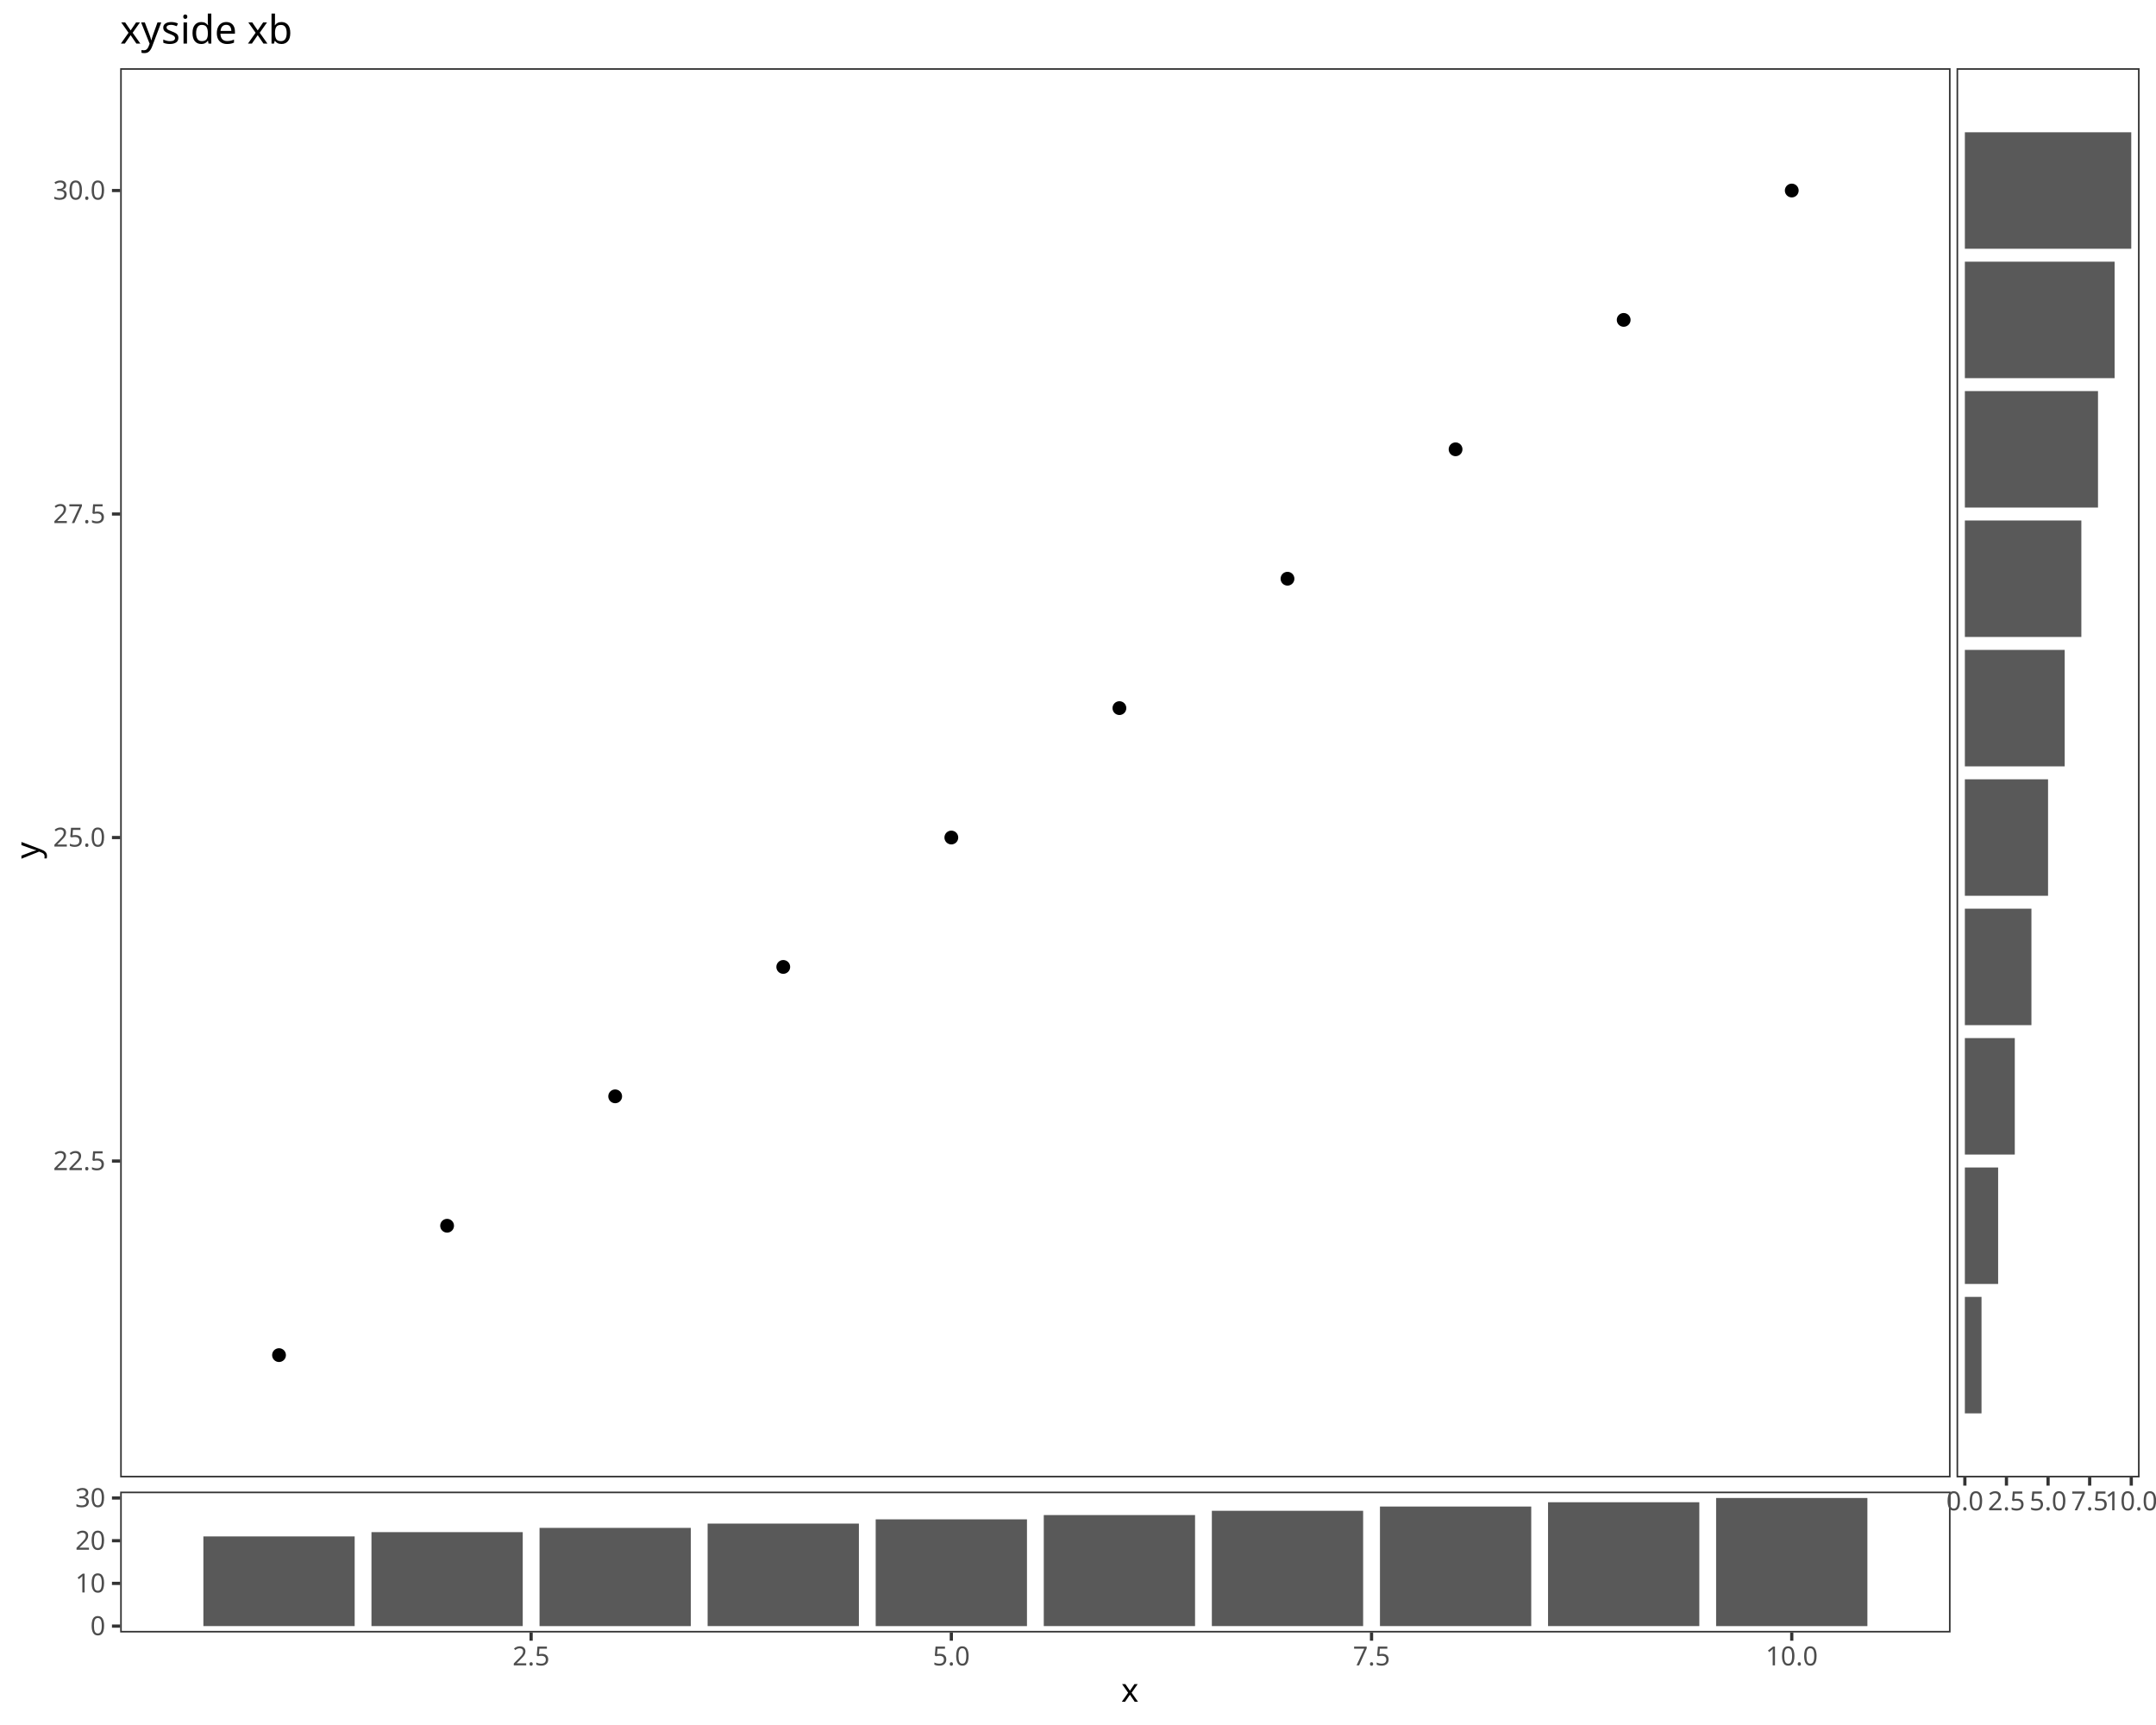
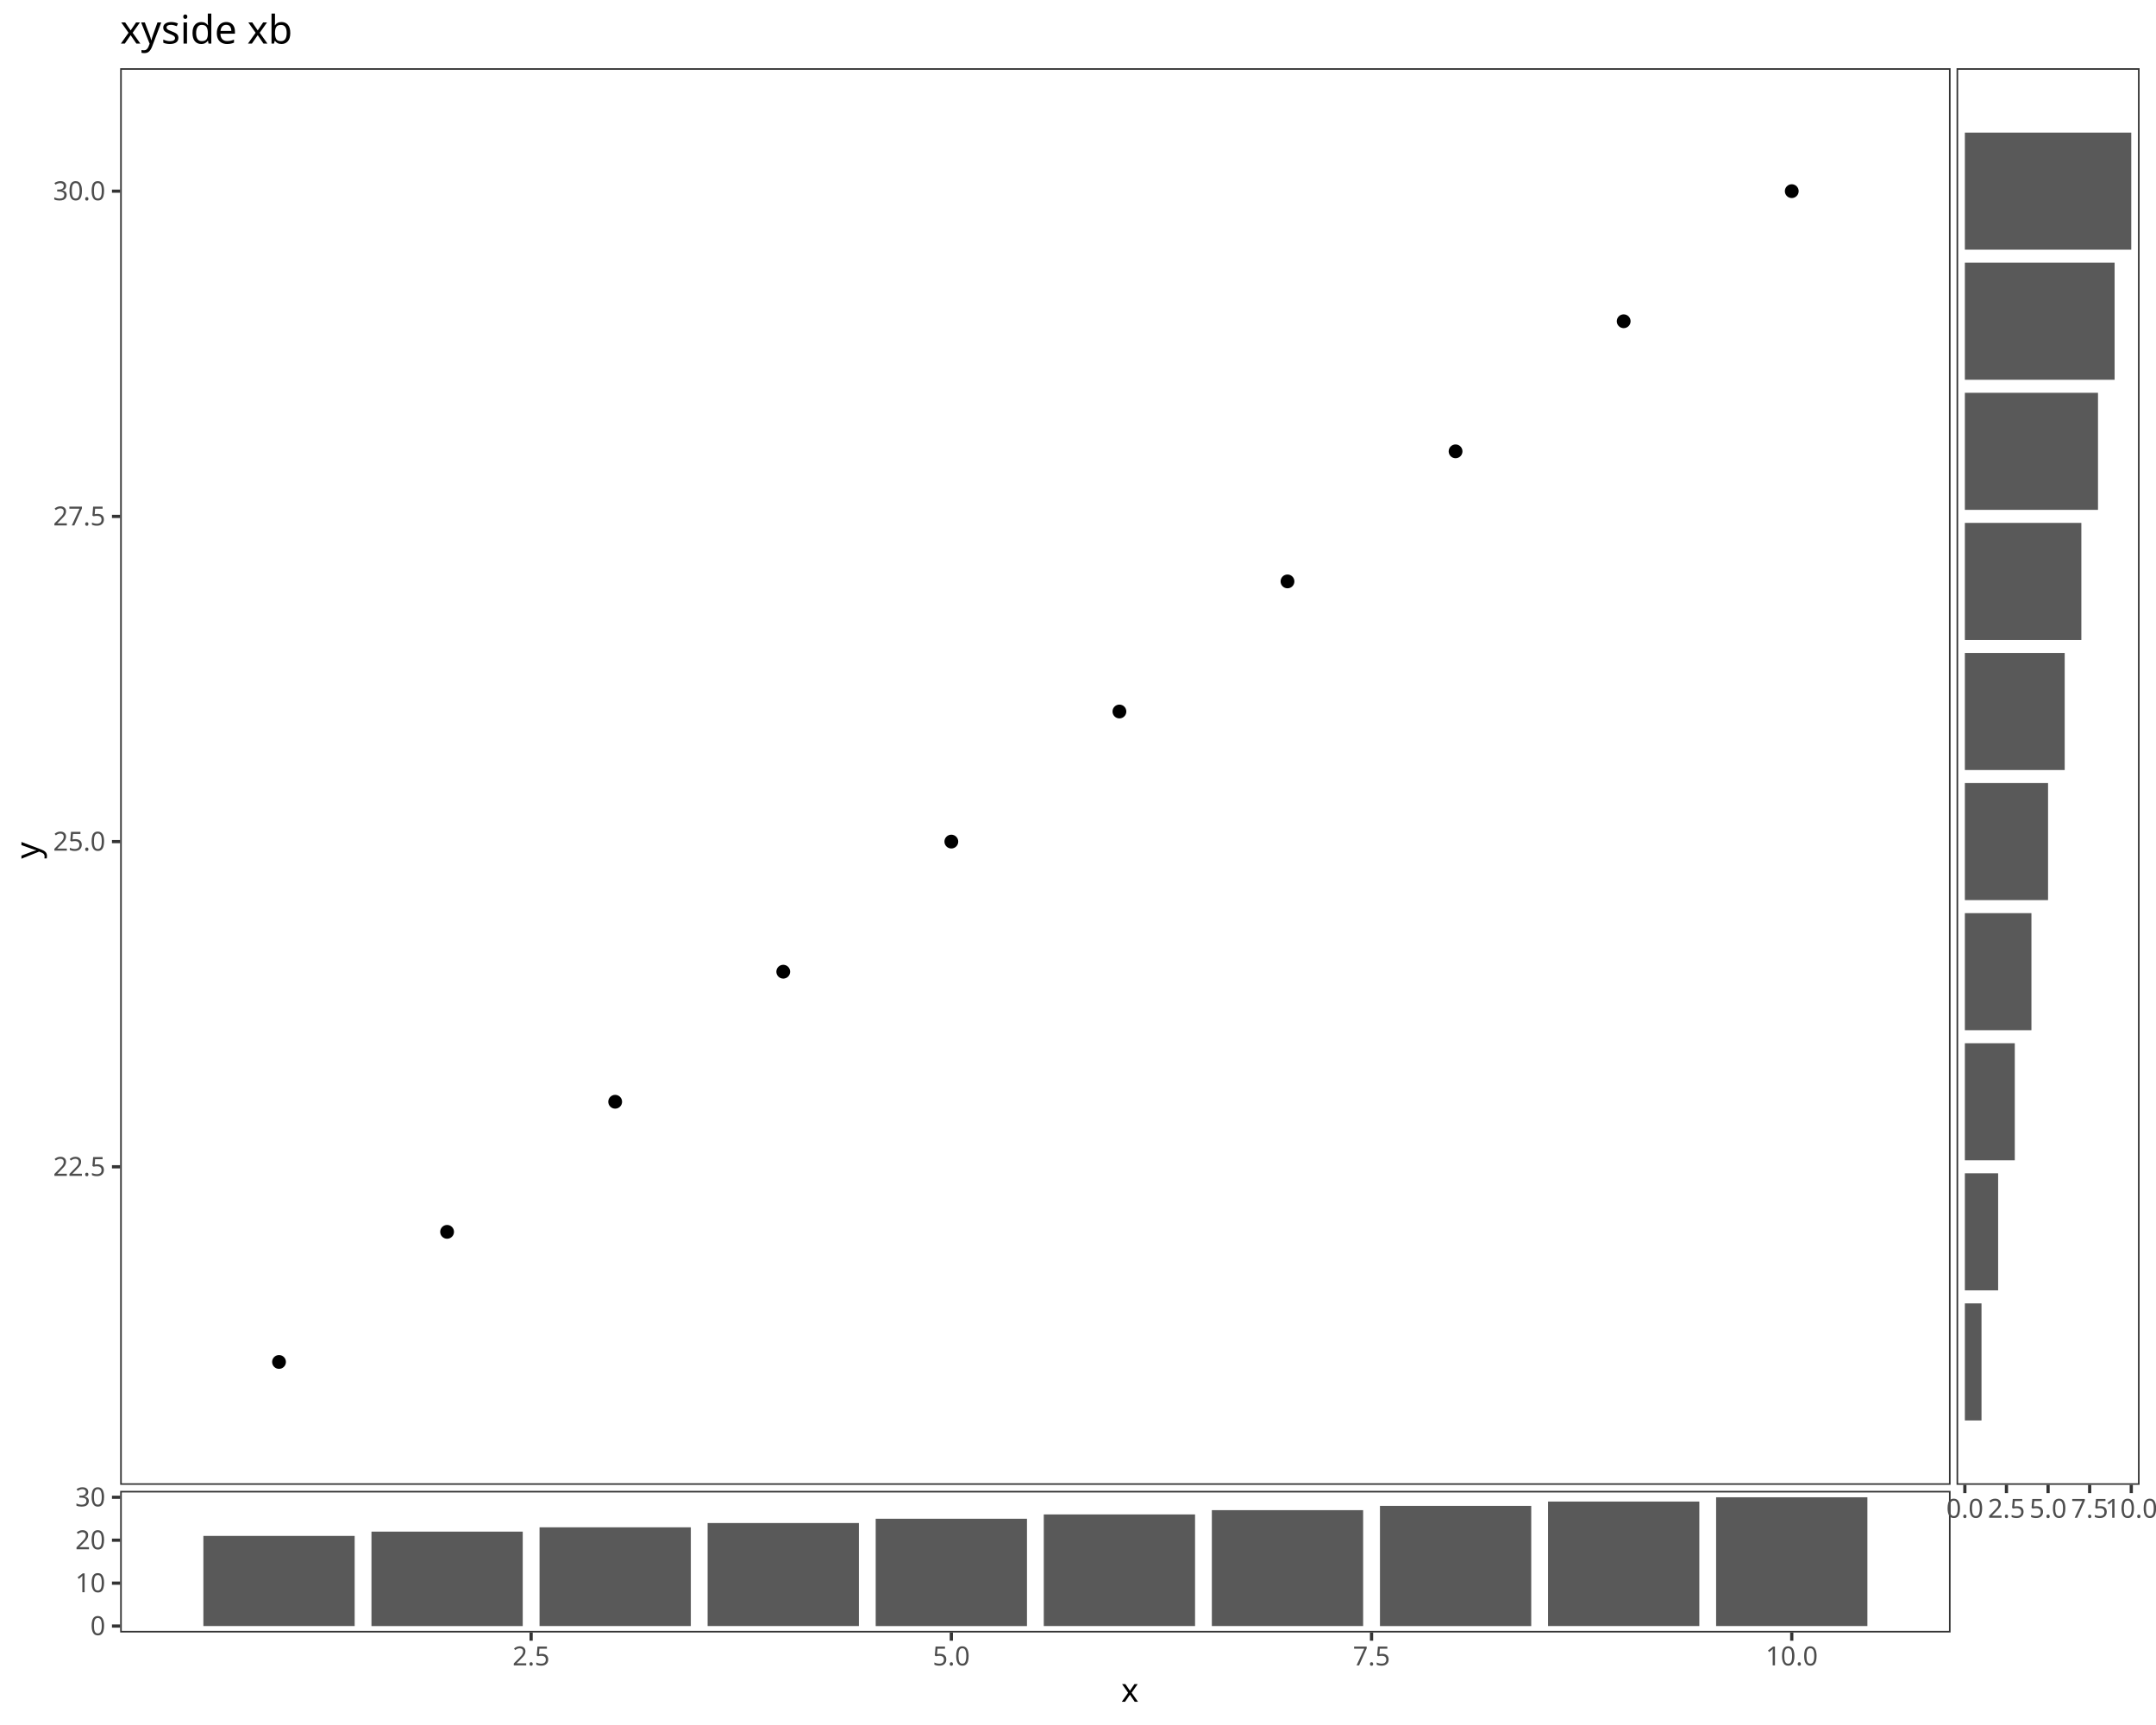
<svg xmlns="http://www.w3.org/2000/svg" class="svglite" data-engine-version="2.0" width="720.00pt" height="576.00pt" viewBox="0 0 720.00 576.00">
  <defs>
    <style type="text/css">
    .svglite line, .svglite polyline, .svglite polygon, .svglite path, .svglite rect, .svglite circle {
      fill: none;
      stroke: #000000;
      stroke-linecap: round;
      stroke-linejoin: round;
      stroke-miterlimit: 10.00;
    }
  </style>
  </defs>
  <rect width="100%" height="100%" style="stroke: none; fill: #FFFFFF;" />
  <defs>
    <clipPath id="cpMC4wMHw3MjAuMDB8MC4wMHw1NzYuMDA=">
      <rect x="0.00" y="0.00" width="720.00" height="576.00" />
    </clipPath>
  </defs>
  <g clip-path="url(#cpMC4wMHw3MjAuMDB8MC4wMHw1NzYuMDA=)">
-     <rect x="0.00" y="0.00" width="720.00" height="576.00" style="stroke-width: 1.07; stroke: #FFFFFF; fill: #FFFFFF;" />
+     <rect x="0" y="0.00" width="720.00" height="576.00" style="stroke-width: 1.07; stroke: #FFFFFF; fill: #FFFFFF;" />
  </g>
  <defs>
-     <clipPath id="cpNDAuMTN8NjUxLjQwfDIyLjc4fDQ5My4zMw==">
-       <rect x="40.13" y="22.78" width="611.27" height="470.54" />
+     <clipPath id="cpNDAuMTN8NjUxLjQwfDIyLjc4fDQ5NS44Mg==">
+       <rect x="40.13" y="22.78" width="611.27" height="473.03" />
    </clipPath>
  </defs>
-   <g clip-path="url(#cpNDAuMTN8NjUxLjQwfDIyLjc4fDQ5My4zMw==)">
-     <rect x="40.13" y="22.78" width="611.27" height="470.54" style="stroke-width: 1.07; stroke: none; fill: #FFFFFF;" />
-     <circle cx="93.18" cy="452.49" r="1.95" style="stroke-width: 0.71; fill: #000000;" />
-     <circle cx="149.31" cy="409.29" r="1.95" style="stroke-width: 0.71; fill: #000000;" />
-     <circle cx="205.44" cy="366.08" r="1.95" style="stroke-width: 0.71; fill: #000000;" />
-     <circle cx="261.57" cy="322.87" r="1.95" style="stroke-width: 0.71; fill: #000000;" />
-     <circle cx="317.70" cy="279.66" r="1.95" style="stroke-width: 0.71; fill: #000000;" />
-     <circle cx="373.83" cy="236.45" r="1.95" style="stroke-width: 0.71; fill: #000000;" />
-     <circle cx="429.96" cy="193.24" r="1.95" style="stroke-width: 0.71; fill: #000000;" />
-     <circle cx="486.09" cy="150.03" r="1.95" style="stroke-width: 0.71; fill: #000000;" />
-     <circle cx="542.23" cy="106.82" r="1.95" style="stroke-width: 0.71; fill: #000000;" />
-     <circle cx="598.36" cy="63.62" r="1.95" style="stroke-width: 0.71; fill: #000000;" />
-     <rect x="40.13" y="22.78" width="611.27" height="470.54" style="stroke-width: 1.07; stroke: #333333;" />
+   <g clip-path="url(#cpNDAuMTN8NjUxLjQwfDIyLjc4fDQ5NS44Mg==)">
+     <rect x="40.13" y="22.78" width="611.27" height="473.03" style="stroke-width: 1.07; stroke: none; fill: #FFFFFF;" />
+     <circle cx="93.18" cy="454.77" r="1.95" style="stroke-width: 0.71; fill: #000000;" />
+     <circle cx="149.31" cy="411.33" r="1.95" style="stroke-width: 0.71; fill: #000000;" />
+     <circle cx="205.44" cy="367.89" r="1.95" style="stroke-width: 0.71; fill: #000000;" />
+     <circle cx="261.57" cy="324.46" r="1.95" style="stroke-width: 0.71; fill: #000000;" />
+     <circle cx="317.70" cy="281.02" r="1.95" style="stroke-width: 0.71; fill: #000000;" />
+     <circle cx="373.83" cy="237.58" r="1.95" style="stroke-width: 0.71; fill: #000000;" />
+     <circle cx="429.96" cy="194.14" r="1.95" style="stroke-width: 0.71; fill: #000000;" />
+     <circle cx="486.09" cy="150.71" r="1.95" style="stroke-width: 0.71; fill: #000000;" />
+     <circle cx="542.23" cy="107.27" r="1.95" style="stroke-width: 0.71; fill: #000000;" />
+     <circle cx="598.36" cy="63.83" r="1.95" style="stroke-width: 0.71; fill: #000000;" />
+     <rect x="40.13" y="22.78" width="611.27" height="473.03" style="stroke-width: 1.07; stroke: #333333;" />
  </g>
  <g clip-path="url(#cpMC4wMHw3MjAuMDB8MC4wMHw1NzYuMDA=)">
</g>
  <defs>
-     <clipPath id="cpNDAuMTN8NjUxLjQwfDQ5OC4wNnw1NDUuMTE=">
-       <rect x="40.13" y="498.06" width="611.27" height="47.05" />
+     <clipPath id="cpNDAuMTN8NjUxLjQwfDQ5Ny44MXw1NDUuMTE=">
+       <rect x="40.13" y="497.81" width="611.27" height="47.30" />
    </clipPath>
  </defs>
-   <g clip-path="url(#cpNDAuMTN8NjUxLjQwfDQ5OC4wNnw1NDUuMTE=)">
-     <rect x="40.13" y="498.06" width="611.27" height="47.05" style="stroke-width: 1.07; stroke: none; fill: #FFFFFF;" />
-     <rect x="67.92" y="513.03" width="50.52" height="29.94" style="stroke-width: 1.07; stroke: none; stroke-linecap: butt; stroke-linejoin: miter; fill: #595959;" />
-     <rect x="124.05" y="511.60" width="50.52" height="31.37" style="stroke-width: 1.07; stroke: none; stroke-linecap: butt; stroke-linejoin: miter; fill: #595959;" />
-     <rect x="180.18" y="510.18" width="50.52" height="32.80" style="stroke-width: 1.07; stroke: none; stroke-linecap: butt; stroke-linejoin: miter; fill: #595959;" />
-     <rect x="236.31" y="508.75" width="50.52" height="34.22" style="stroke-width: 1.07; stroke: none; stroke-linecap: butt; stroke-linejoin: miter; fill: #595959;" />
-     <rect x="292.44" y="507.33" width="50.52" height="35.65" style="stroke-width: 1.07; stroke: none; stroke-linecap: butt; stroke-linejoin: miter; fill: #595959;" />
-     <rect x="348.57" y="505.90" width="50.52" height="37.07" style="stroke-width: 1.07; stroke: none; stroke-linecap: butt; stroke-linejoin: miter; fill: #595959;" />
-     <rect x="404.70" y="504.47" width="50.52" height="38.50" style="stroke-width: 1.07; stroke: none; stroke-linecap: butt; stroke-linejoin: miter; fill: #595959;" />
-     <rect x="460.84" y="503.05" width="50.52" height="39.92" style="stroke-width: 1.07; stroke: none; stroke-linecap: butt; stroke-linejoin: miter; fill: #595959;" />
-     <rect x="516.97" y="501.62" width="50.52" height="41.35" style="stroke-width: 1.07; stroke: none; stroke-linecap: butt; stroke-linejoin: miter; fill: #595959;" />
-     <rect x="573.10" y="500.20" width="50.52" height="42.78" style="stroke-width: 1.07; stroke: none; stroke-linecap: butt; stroke-linejoin: miter; fill: #595959;" />
-     <rect x="40.13" y="498.06" width="611.27" height="47.05" style="stroke-width: 1.07; stroke: #333333;" />
+   <g clip-path="url(#cpNDAuMTN8NjUxLjQwfDQ5Ny44MXw1NDUuMTE=)">
+     <rect x="40.13" y="497.81" width="611.27" height="47.30" style="stroke-width: 1.07; stroke: none; fill: #FFFFFF;" />
+     <rect x="67.92" y="512.86" width="50.52" height="30.10" style="stroke-width: 1.07; stroke: none; stroke-linecap: butt; stroke-linejoin: miter; fill: #595959;" />
+     <rect x="124.05" y="511.43" width="50.52" height="31.54" style="stroke-width: 1.07; stroke: none; stroke-linecap: butt; stroke-linejoin: miter; fill: #595959;" />
+     <rect x="180.18" y="509.99" width="50.52" height="32.97" style="stroke-width: 1.07; stroke: none; stroke-linecap: butt; stroke-linejoin: miter; fill: #595959;" />
+     <rect x="236.31" y="508.56" width="50.52" height="34.40" style="stroke-width: 1.07; stroke: none; stroke-linecap: butt; stroke-linejoin: miter; fill: #595959;" />
+     <rect x="292.44" y="507.13" width="50.52" height="35.84" style="stroke-width: 1.07; stroke: none; stroke-linecap: butt; stroke-linejoin: miter; fill: #595959;" />
+     <rect x="348.57" y="505.69" width="50.52" height="37.27" style="stroke-width: 1.07; stroke: none; stroke-linecap: butt; stroke-linejoin: miter; fill: #595959;" />
+     <rect x="404.70" y="504.26" width="50.52" height="38.70" style="stroke-width: 1.07; stroke: none; stroke-linecap: butt; stroke-linejoin: miter; fill: #595959;" />
+     <rect x="460.84" y="502.83" width="50.52" height="40.14" style="stroke-width: 1.07; stroke: none; stroke-linecap: butt; stroke-linejoin: miter; fill: #595959;" />
+     <rect x="516.97" y="501.39" width="50.52" height="41.57" style="stroke-width: 1.07; stroke: none; stroke-linecap: butt; stroke-linejoin: miter; fill: #595959;" />
+     <rect x="573.10" y="499.96" width="50.52" height="43.00" style="stroke-width: 1.07; stroke: none; stroke-linecap: butt; stroke-linejoin: miter; fill: #595959;" />
+     <rect x="40.13" y="497.81" width="611.27" height="47.30" style="stroke-width: 1.07; stroke: #333333;" />
  </g>
  <g clip-path="url(#cpMC4wMHw3MjAuMDB8MC4wMHw1NzYuMDA=)">
</g>
  <defs>
-     <clipPath id="cpNjUzLjM5fDcxNC41MnwyMi43OHw0OTMuMzM=">
-       <rect x="653.39" y="22.78" width="61.13" height="470.54" />
+     <clipPath id="cpNjUzLjM5fDcxNC41MnwyMi43OHw0OTUuODI=">
+       <rect x="653.39" y="22.78" width="61.13" height="473.03" />
    </clipPath>
  </defs>
-   <g clip-path="url(#cpNjUzLjM5fDcxNC41MnwyMi43OHw0OTMuMzM=)">
-     <rect x="653.39" y="22.78" width="61.13" height="470.54" style="stroke-width: 1.07; stroke: none; fill: #FFFFFF;" />
-     <rect x="656.17" y="433.05" width="5.56" height="38.89" style="stroke-width: 1.07; stroke: none; stroke-linecap: butt; stroke-linejoin: miter; fill: #595959;" />
-     <rect x="656.17" y="389.84" width="11.11" height="38.89" style="stroke-width: 1.07; stroke: none; stroke-linecap: butt; stroke-linejoin: miter; fill: #595959;" />
-     <rect x="656.17" y="346.63" width="16.67" height="38.89" style="stroke-width: 1.07; stroke: none; stroke-linecap: butt; stroke-linejoin: miter; fill: #595959;" />
-     <rect x="656.17" y="303.42" width="22.23" height="38.89" style="stroke-width: 1.07; stroke: none; stroke-linecap: butt; stroke-linejoin: miter; fill: #595959;" />
-     <rect x="656.17" y="260.22" width="27.78" height="38.89" style="stroke-width: 1.07; stroke: none; stroke-linecap: butt; stroke-linejoin: miter; fill: #595959;" />
-     <rect x="656.17" y="217.01" width="33.34" height="38.89" style="stroke-width: 1.07; stroke: none; stroke-linecap: butt; stroke-linejoin: miter; fill: #595959;" />
-     <rect x="656.17" y="173.80" width="38.90" height="38.89" style="stroke-width: 1.07; stroke: none; stroke-linecap: butt; stroke-linejoin: miter; fill: #595959;" />
-     <rect x="656.17" y="130.59" width="44.46" height="38.89" style="stroke-width: 1.07; stroke: none; stroke-linecap: butt; stroke-linejoin: miter; fill: #595959;" />
-     <rect x="656.17" y="87.38" width="50.01" height="38.89" style="stroke-width: 1.07; stroke: none; stroke-linecap: butt; stroke-linejoin: miter; fill: #595959;" />
-     <rect x="656.17" y="44.17" width="55.57" height="38.89" style="stroke-width: 1.07; stroke: none; stroke-linecap: butt; stroke-linejoin: miter; fill: #595959;" />
-     <rect x="653.39" y="22.78" width="61.13" height="470.54" style="stroke-width: 1.07; stroke: #333333;" />
+   <g clip-path="url(#cpNjUzLjM5fDcxNC41MnwyMi43OHw0OTUuODI=)">
+     <rect x="653.39" y="22.78" width="61.13" height="473.03" style="stroke-width: 1.07; stroke: none; fill: #FFFFFF;" />
+     <rect x="656.17" y="435.22" width="5.56" height="39.09" style="stroke-width: 1.07; stroke: none; stroke-linecap: butt; stroke-linejoin: miter; fill: #595959;" />
+     <rect x="656.17" y="391.78" width="11.11" height="39.09" style="stroke-width: 1.07; stroke: none; stroke-linecap: butt; stroke-linejoin: miter; fill: #595959;" />
+     <rect x="656.17" y="348.35" width="16.67" height="39.09" style="stroke-width: 1.07; stroke: none; stroke-linecap: butt; stroke-linejoin: miter; fill: #595959;" />
+     <rect x="656.17" y="304.91" width="22.23" height="39.09" style="stroke-width: 1.07; stroke: none; stroke-linecap: butt; stroke-linejoin: miter; fill: #595959;" />
+     <rect x="656.17" y="261.47" width="27.78" height="39.09" style="stroke-width: 1.07; stroke: none; stroke-linecap: butt; stroke-linejoin: miter; fill: #595959;" />
+     <rect x="656.17" y="218.03" width="33.34" height="39.09" style="stroke-width: 1.07; stroke: none; stroke-linecap: butt; stroke-linejoin: miter; fill: #595959;" />
+     <rect x="656.17" y="174.60" width="38.90" height="39.09" style="stroke-width: 1.07; stroke: none; stroke-linecap: butt; stroke-linejoin: miter; fill: #595959;" />
+     <rect x="656.17" y="131.16" width="44.46" height="39.09" style="stroke-width: 1.07; stroke: none; stroke-linecap: butt; stroke-linejoin: miter; fill: #595959;" />
+     <rect x="656.17" y="87.72" width="50.01" height="39.09" style="stroke-width: 1.07; stroke: none; stroke-linecap: butt; stroke-linejoin: miter; fill: #595959;" />
+     <rect x="656.17" y="44.28" width="55.57" height="39.09" style="stroke-width: 1.07; stroke: none; stroke-linecap: butt; stroke-linejoin: miter; fill: #595959;" />
+     <rect x="653.39" y="22.78" width="61.13" height="473.03" style="stroke-width: 1.07; stroke: #333333;" />
  </g>
  <g clip-path="url(#cpMC4wMHw3MjAuMDB8MC4wMHw1NzYuMDA=)">
</g>
  <defs>
-     <clipPath id="cpNjUzLjM5fDcxNC41Mnw0OTguMDZ8NTQ1LjEx">
-       <rect x="653.39" y="498.06" width="61.13" height="47.05" />
+     <clipPath id="cpNjUzLjM5fDcxNC41Mnw0OTcuODF8NTQ1LjEx">
+       <rect x="653.39" y="497.81" width="61.13" height="47.30" />
    </clipPath>
  </defs>
-   <g clip-path="url(#cpNjUzLjM5fDcxNC41Mnw0OTguMDZ8NTQ1LjEx)">
+   <g clip-path="url(#cpNjUzLjM5fDcxNC41Mnw0OTcuODF8NTQ1LjEx)">
</g>
  <g clip-path="url(#cpMC4wMHw3MjAuMDB8MC4wMHw1NzYuMDA=)">
    <polyline points="177.37,547.85 177.37,545.11 " style="stroke-width: 1.07; stroke: #333333; stroke-linecap: butt;" />
    <polyline points="317.70,547.85 317.70,545.11 " style="stroke-width: 1.07; stroke: #333333; stroke-linecap: butt;" />
    <polyline points="458.03,547.85 458.03,545.11 " style="stroke-width: 1.07; stroke: #333333; stroke-linecap: butt;" />
    <polyline points="598.36,547.85 598.36,545.11 " style="stroke-width: 1.07; stroke: #333333; stroke-linecap: butt;" />
    <text x="177.37" y="556.10" text-anchor="middle" style="font-size: 8.80px; fill: #4D4D4D; font-family: sans;" textLength="12.23px" lengthAdjust="spacingAndGlyphs">2.5</text>
    <text x="317.70" y="556.10" text-anchor="middle" style="font-size: 8.80px; fill: #4D4D4D; font-family: sans;" textLength="12.23px" lengthAdjust="spacingAndGlyphs">5.0</text>
    <text x="458.03" y="556.10" text-anchor="middle" style="font-size: 8.80px; fill: #4D4D4D; font-family: sans;" textLength="12.23px" lengthAdjust="spacingAndGlyphs">7.5</text>
    <text x="598.36" y="556.10" text-anchor="middle" style="font-size: 8.80px; fill: #4D4D4D; font-family: sans;" textLength="17.13px" lengthAdjust="spacingAndGlyphs">10.0</text>
-     <polyline points="656.17,496.07 656.17,493.33 " style="stroke-width: 1.07; stroke: #333333; stroke-linecap: butt;" />
-     <polyline points="670.06,496.07 670.06,493.33 " style="stroke-width: 1.07; stroke: #333333; stroke-linecap: butt;" />
-     <polyline points="683.96,496.07 683.96,493.33 " style="stroke-width: 1.07; stroke: #333333; stroke-linecap: butt;" />
-     <polyline points="697.85,496.07 697.85,493.33 " style="stroke-width: 1.07; stroke: #333333; stroke-linecap: butt;" />
-     <polyline points="711.74,496.07 711.74,493.33 " style="stroke-width: 1.07; stroke: #333333; stroke-linecap: butt;" />
-     <text x="656.17" y="504.31" text-anchor="middle" style="font-size: 8.80px; fill: #4D4D4D; font-family: sans;" textLength="12.23px" lengthAdjust="spacingAndGlyphs">0.0</text>
-     <text x="670.06" y="504.31" text-anchor="middle" style="font-size: 8.80px; fill: #4D4D4D; font-family: sans;" textLength="12.23px" lengthAdjust="spacingAndGlyphs">2.5</text>
-     <text x="683.96" y="504.31" text-anchor="middle" style="font-size: 8.80px; fill: #4D4D4D; font-family: sans;" textLength="12.23px" lengthAdjust="spacingAndGlyphs">5.0</text>
-     <text x="697.85" y="504.31" text-anchor="middle" style="font-size: 8.80px; fill: #4D4D4D; font-family: sans;" textLength="12.23px" lengthAdjust="spacingAndGlyphs">7.5</text>
-     <text x="711.74" y="504.31" text-anchor="middle" style="font-size: 8.80px; fill: #4D4D4D; font-family: sans;" textLength="17.13px" lengthAdjust="spacingAndGlyphs">10.0</text>
-     <text x="35.20" y="390.71" text-anchor="end" style="font-size: 8.80px; fill: #4D4D4D; font-family: sans;" textLength="17.13px" lengthAdjust="spacingAndGlyphs">22.5</text>
-     <text x="35.20" y="282.69" text-anchor="end" style="font-size: 8.80px; fill: #4D4D4D; font-family: sans;" textLength="17.13px" lengthAdjust="spacingAndGlyphs">25.0</text>
-     <text x="35.20" y="174.67" text-anchor="end" style="font-size: 8.80px; fill: #4D4D4D; font-family: sans;" textLength="17.13px" lengthAdjust="spacingAndGlyphs">27.5</text>
-     <text x="35.20" y="66.64" text-anchor="end" style="font-size: 8.80px; fill: #4D4D4D; font-family: sans;" textLength="17.13px" lengthAdjust="spacingAndGlyphs">30.0</text>
-     <polyline points="37.39,387.68 40.13,387.68 " style="stroke-width: 1.07; stroke: #333333; stroke-linecap: butt;" />
-     <polyline points="37.39,279.66 40.13,279.66 " style="stroke-width: 1.07; stroke: #333333; stroke-linecap: butt;" />
-     <polyline points="37.39,171.64 40.13,171.64 " style="stroke-width: 1.07; stroke: #333333; stroke-linecap: butt;" />
-     <polyline points="37.39,63.62 40.13,63.62 " style="stroke-width: 1.07; stroke: #333333; stroke-linecap: butt;" />
-     <text x="35.20" y="546.00" text-anchor="end" style="font-size: 8.80px; fill: #4D4D4D; font-family: sans;" textLength="4.89px" lengthAdjust="spacingAndGlyphs">0</text>
-     <text x="35.20" y="531.74" text-anchor="end" style="font-size: 8.80px; fill: #4D4D4D; font-family: sans;" textLength="9.79px" lengthAdjust="spacingAndGlyphs">10</text>
-     <text x="35.20" y="517.48" text-anchor="end" style="font-size: 8.80px; fill: #4D4D4D; font-family: sans;" textLength="9.79px" lengthAdjust="spacingAndGlyphs">20</text>
-     <text x="35.20" y="503.23" text-anchor="end" style="font-size: 8.80px; fill: #4D4D4D; font-family: sans;" textLength="9.79px" lengthAdjust="spacingAndGlyphs">30</text>
-     <polyline points="37.39,542.97 40.13,542.97 " style="stroke-width: 1.07; stroke: #333333; stroke-linecap: butt;" />
-     <polyline points="37.39,528.71 40.13,528.71 " style="stroke-width: 1.07; stroke: #333333; stroke-linecap: butt;" />
-     <polyline points="37.39,514.46 40.13,514.46 " style="stroke-width: 1.07; stroke: #333333; stroke-linecap: butt;" />
-     <polyline points="37.39,500.20 40.13,500.20 " style="stroke-width: 1.07; stroke: #333333; stroke-linecap: butt;" />
+     <polyline points="656.17,498.56 656.17,495.82 " style="stroke-width: 1.07; stroke: #333333; stroke-linecap: butt;" />
+     <polyline points="670.06,498.56 670.06,495.82 " style="stroke-width: 1.07; stroke: #333333; stroke-linecap: butt;" />
+     <polyline points="683.96,498.56 683.96,495.82 " style="stroke-width: 1.07; stroke: #333333; stroke-linecap: butt;" />
+     <polyline points="697.85,498.56 697.85,495.82 " style="stroke-width: 1.07; stroke: #333333; stroke-linecap: butt;" />
+     <polyline points="711.74,498.56 711.74,495.82 " style="stroke-width: 1.07; stroke: #333333; stroke-linecap: butt;" />
+     <text x="656.17" y="506.80" text-anchor="middle" style="font-size: 8.80px; fill: #4D4D4D; font-family: sans;" textLength="12.23px" lengthAdjust="spacingAndGlyphs">0.0</text>
+     <text x="670.06" y="506.80" text-anchor="middle" style="font-size: 8.80px; fill: #4D4D4D; font-family: sans;" textLength="12.23px" lengthAdjust="spacingAndGlyphs">2.5</text>
+     <text x="683.96" y="506.80" text-anchor="middle" style="font-size: 8.80px; fill: #4D4D4D; font-family: sans;" textLength="12.23px" lengthAdjust="spacingAndGlyphs">5.0</text>
+     <text x="697.85" y="506.80" text-anchor="middle" style="font-size: 8.80px; fill: #4D4D4D; font-family: sans;" textLength="12.23px" lengthAdjust="spacingAndGlyphs">7.5</text>
+     <text x="711.74" y="506.80" text-anchor="middle" style="font-size: 8.80px; fill: #4D4D4D; font-family: sans;" textLength="17.13px" lengthAdjust="spacingAndGlyphs">10.0</text>
+     <text x="35.20" y="392.64" text-anchor="end" style="font-size: 8.80px; fill: #4D4D4D; font-family: sans;" textLength="17.13px" lengthAdjust="spacingAndGlyphs">22.5</text>
+     <text x="35.20" y="284.05" text-anchor="end" style="font-size: 8.80px; fill: #4D4D4D; font-family: sans;" textLength="17.13px" lengthAdjust="spacingAndGlyphs">25.0</text>
+     <text x="35.20" y="175.45" text-anchor="end" style="font-size: 8.80px; fill: #4D4D4D; font-family: sans;" textLength="17.13px" lengthAdjust="spacingAndGlyphs">27.5</text>
+     <text x="35.20" y="66.86" text-anchor="end" style="font-size: 8.80px; fill: #4D4D4D; font-family: sans;" textLength="17.13px" lengthAdjust="spacingAndGlyphs">30.0</text>
+     <polyline points="37.39,389.61 40.13,389.61 " style="stroke-width: 1.07; stroke: #333333; stroke-linecap: butt;" />
+     <polyline points="37.39,281.02 40.13,281.02 " style="stroke-width: 1.07; stroke: #333333; stroke-linecap: butt;" />
+     <polyline points="37.39,172.43 40.13,172.43 " style="stroke-width: 1.07; stroke: #333333; stroke-linecap: butt;" />
+     <polyline points="37.39,63.83 40.13,63.83 " style="stroke-width: 1.07; stroke: #333333; stroke-linecap: butt;" />
+     <text x="35.20" y="545.99" text-anchor="end" style="font-size: 8.80px; fill: #4D4D4D; font-family: sans;" textLength="4.89px" lengthAdjust="spacingAndGlyphs">0</text>
+     <text x="35.20" y="531.66" text-anchor="end" style="font-size: 8.80px; fill: #4D4D4D; font-family: sans;" textLength="9.79px" lengthAdjust="spacingAndGlyphs">10</text>
+     <text x="35.20" y="517.32" text-anchor="end" style="font-size: 8.80px; fill: #4D4D4D; font-family: sans;" textLength="9.79px" lengthAdjust="spacingAndGlyphs">20</text>
+     <text x="35.20" y="502.99" text-anchor="end" style="font-size: 8.80px; fill: #4D4D4D; font-family: sans;" textLength="9.79px" lengthAdjust="spacingAndGlyphs">30</text>
+     <polyline points="37.39,542.96 40.13,542.96 " style="stroke-width: 1.07; stroke: #333333; stroke-linecap: butt;" />
+     <polyline points="37.39,528.63 40.13,528.63 " style="stroke-width: 1.07; stroke: #333333; stroke-linecap: butt;" />
+     <polyline points="37.39,514.29 40.13,514.29 " style="stroke-width: 1.07; stroke: #333333; stroke-linecap: butt;" />
+     <polyline points="37.39,499.96 40.13,499.96 " style="stroke-width: 1.07; stroke: #333333; stroke-linecap: butt;" />
    <text x="377.33" y="568.24" text-anchor="middle" style="font-size: 11.00px; font-family: sans;" textLength="5.50px" lengthAdjust="spacingAndGlyphs">x</text>
    <text transform="translate(13.05,283.95) rotate(-90)" text-anchor="middle" style="font-size: 11.00px; font-family: sans;" textLength="5.50px" lengthAdjust="spacingAndGlyphs">y</text>
    <text x="40.13" y="14.56" style="font-size: 13.20px; font-family: sans;" textLength="55.04px" lengthAdjust="spacingAndGlyphs">xyside xb</text>
  </g>
</svg>
